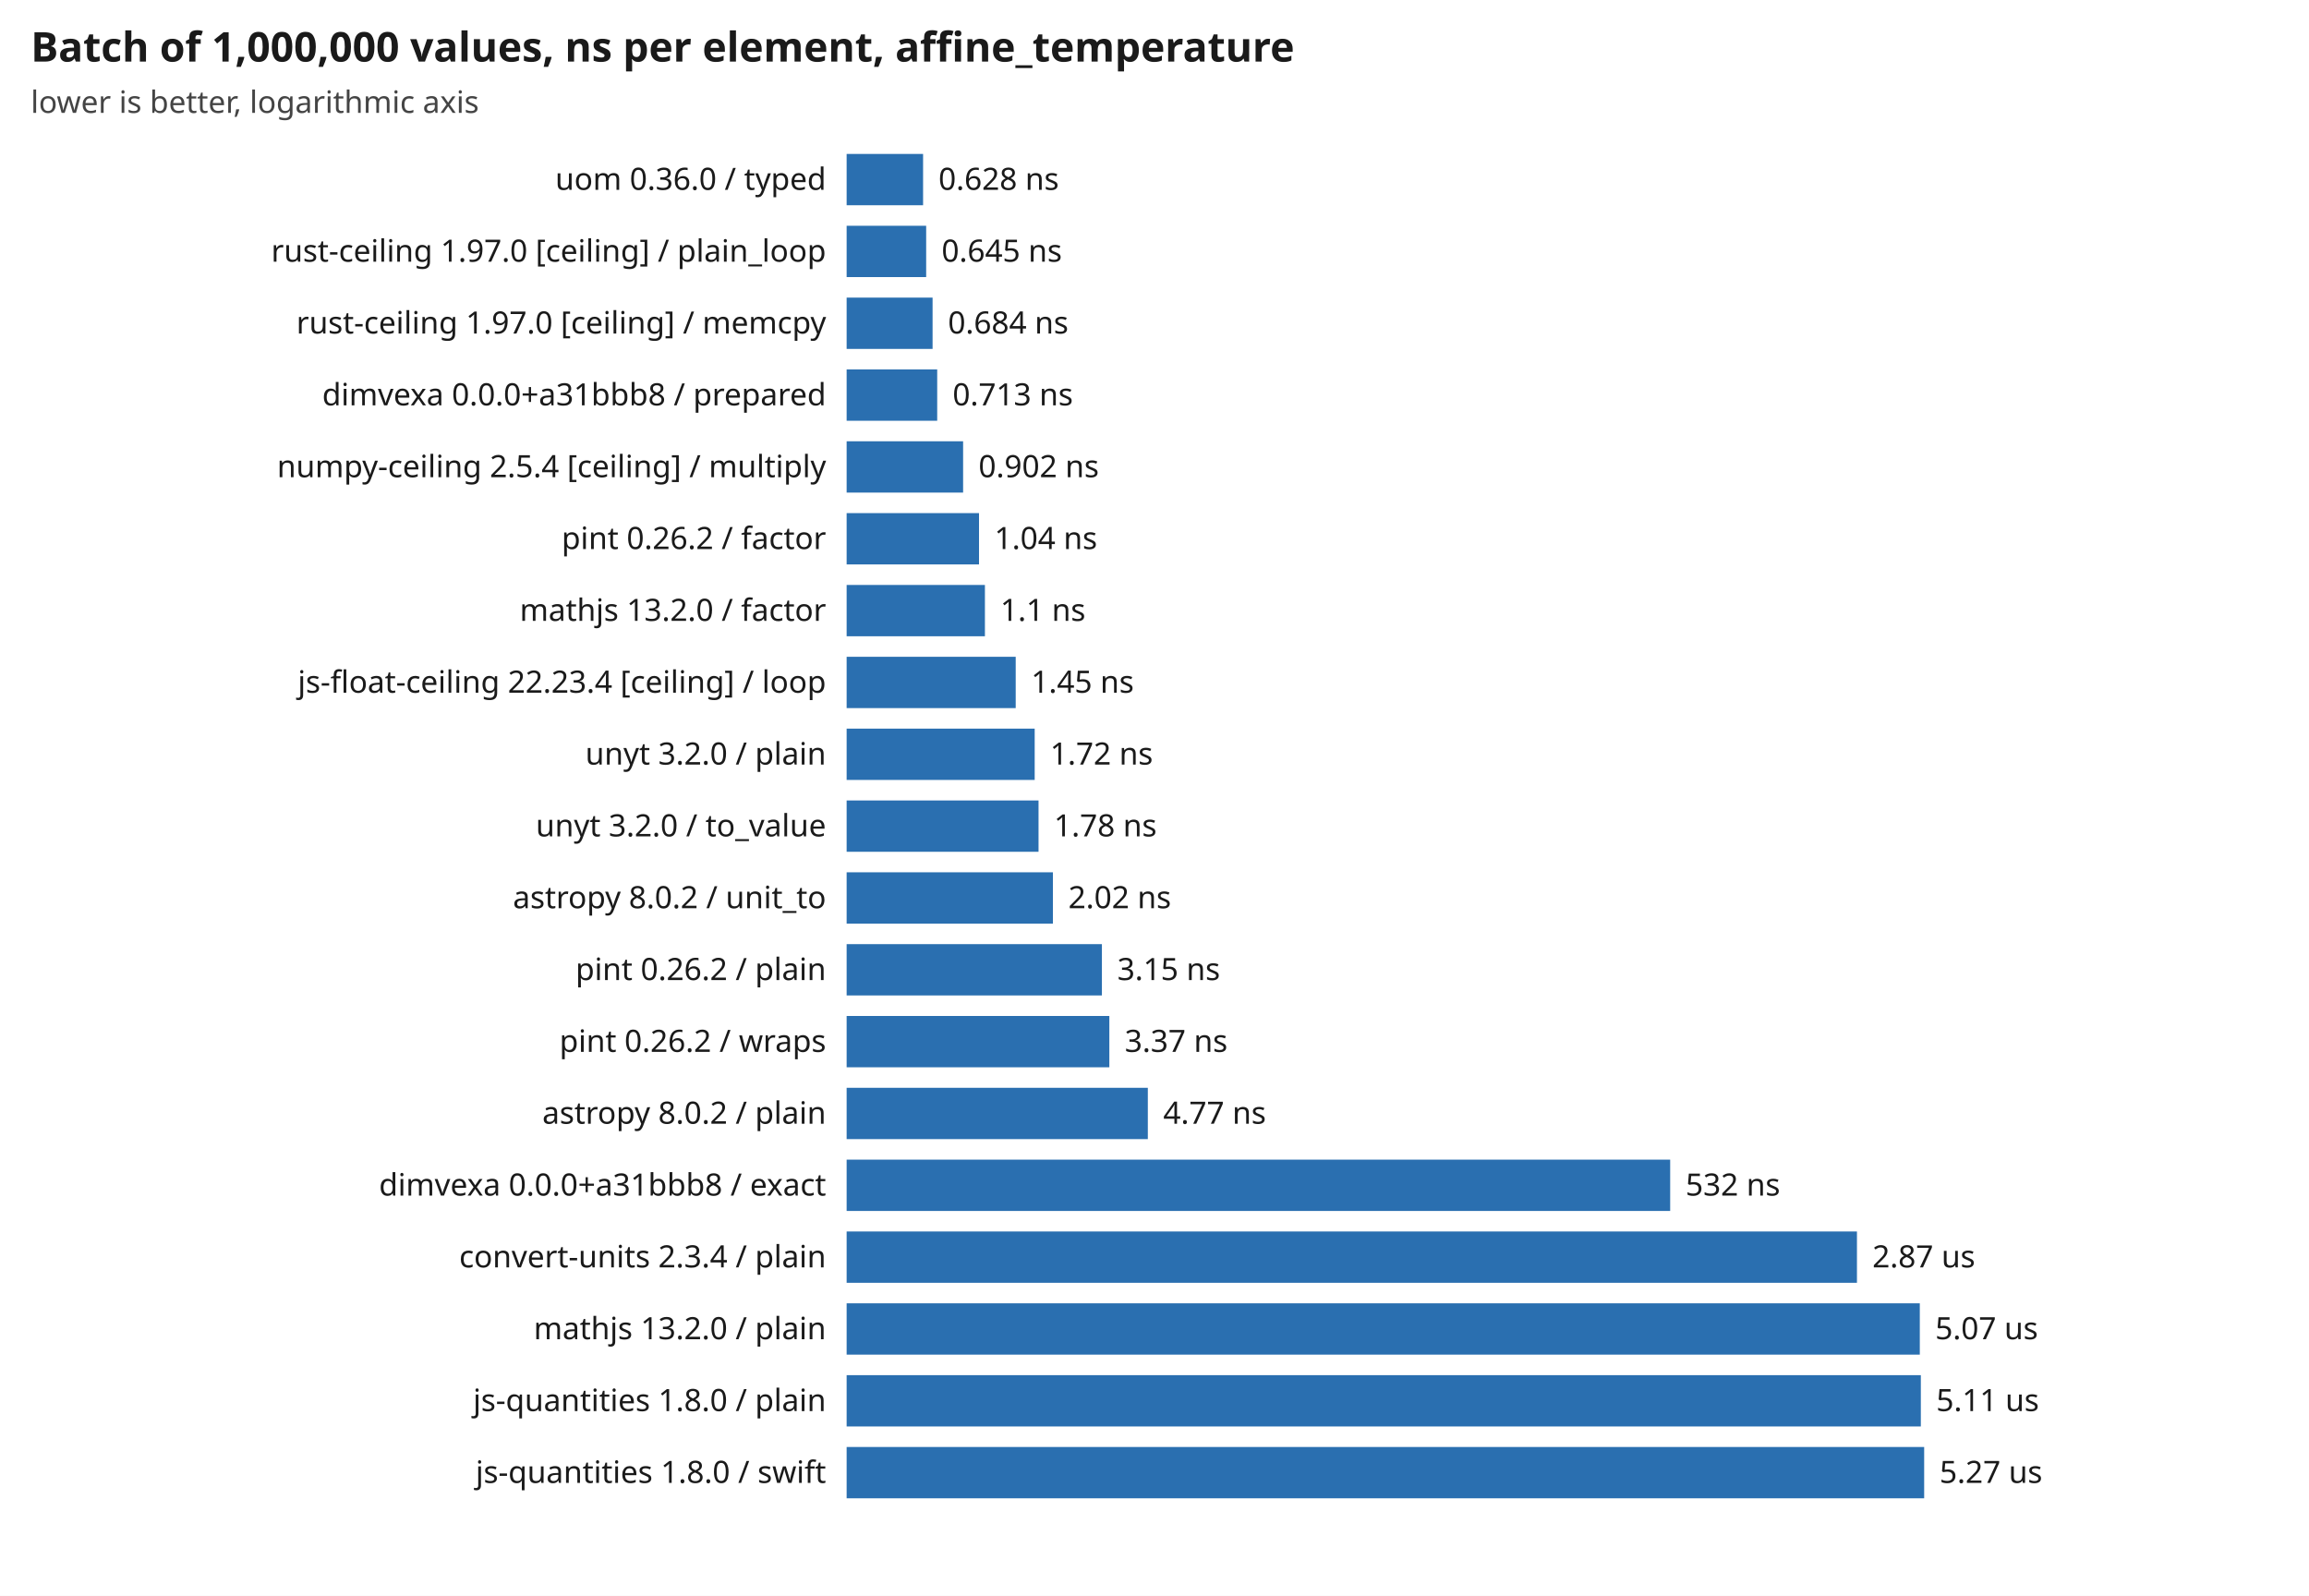
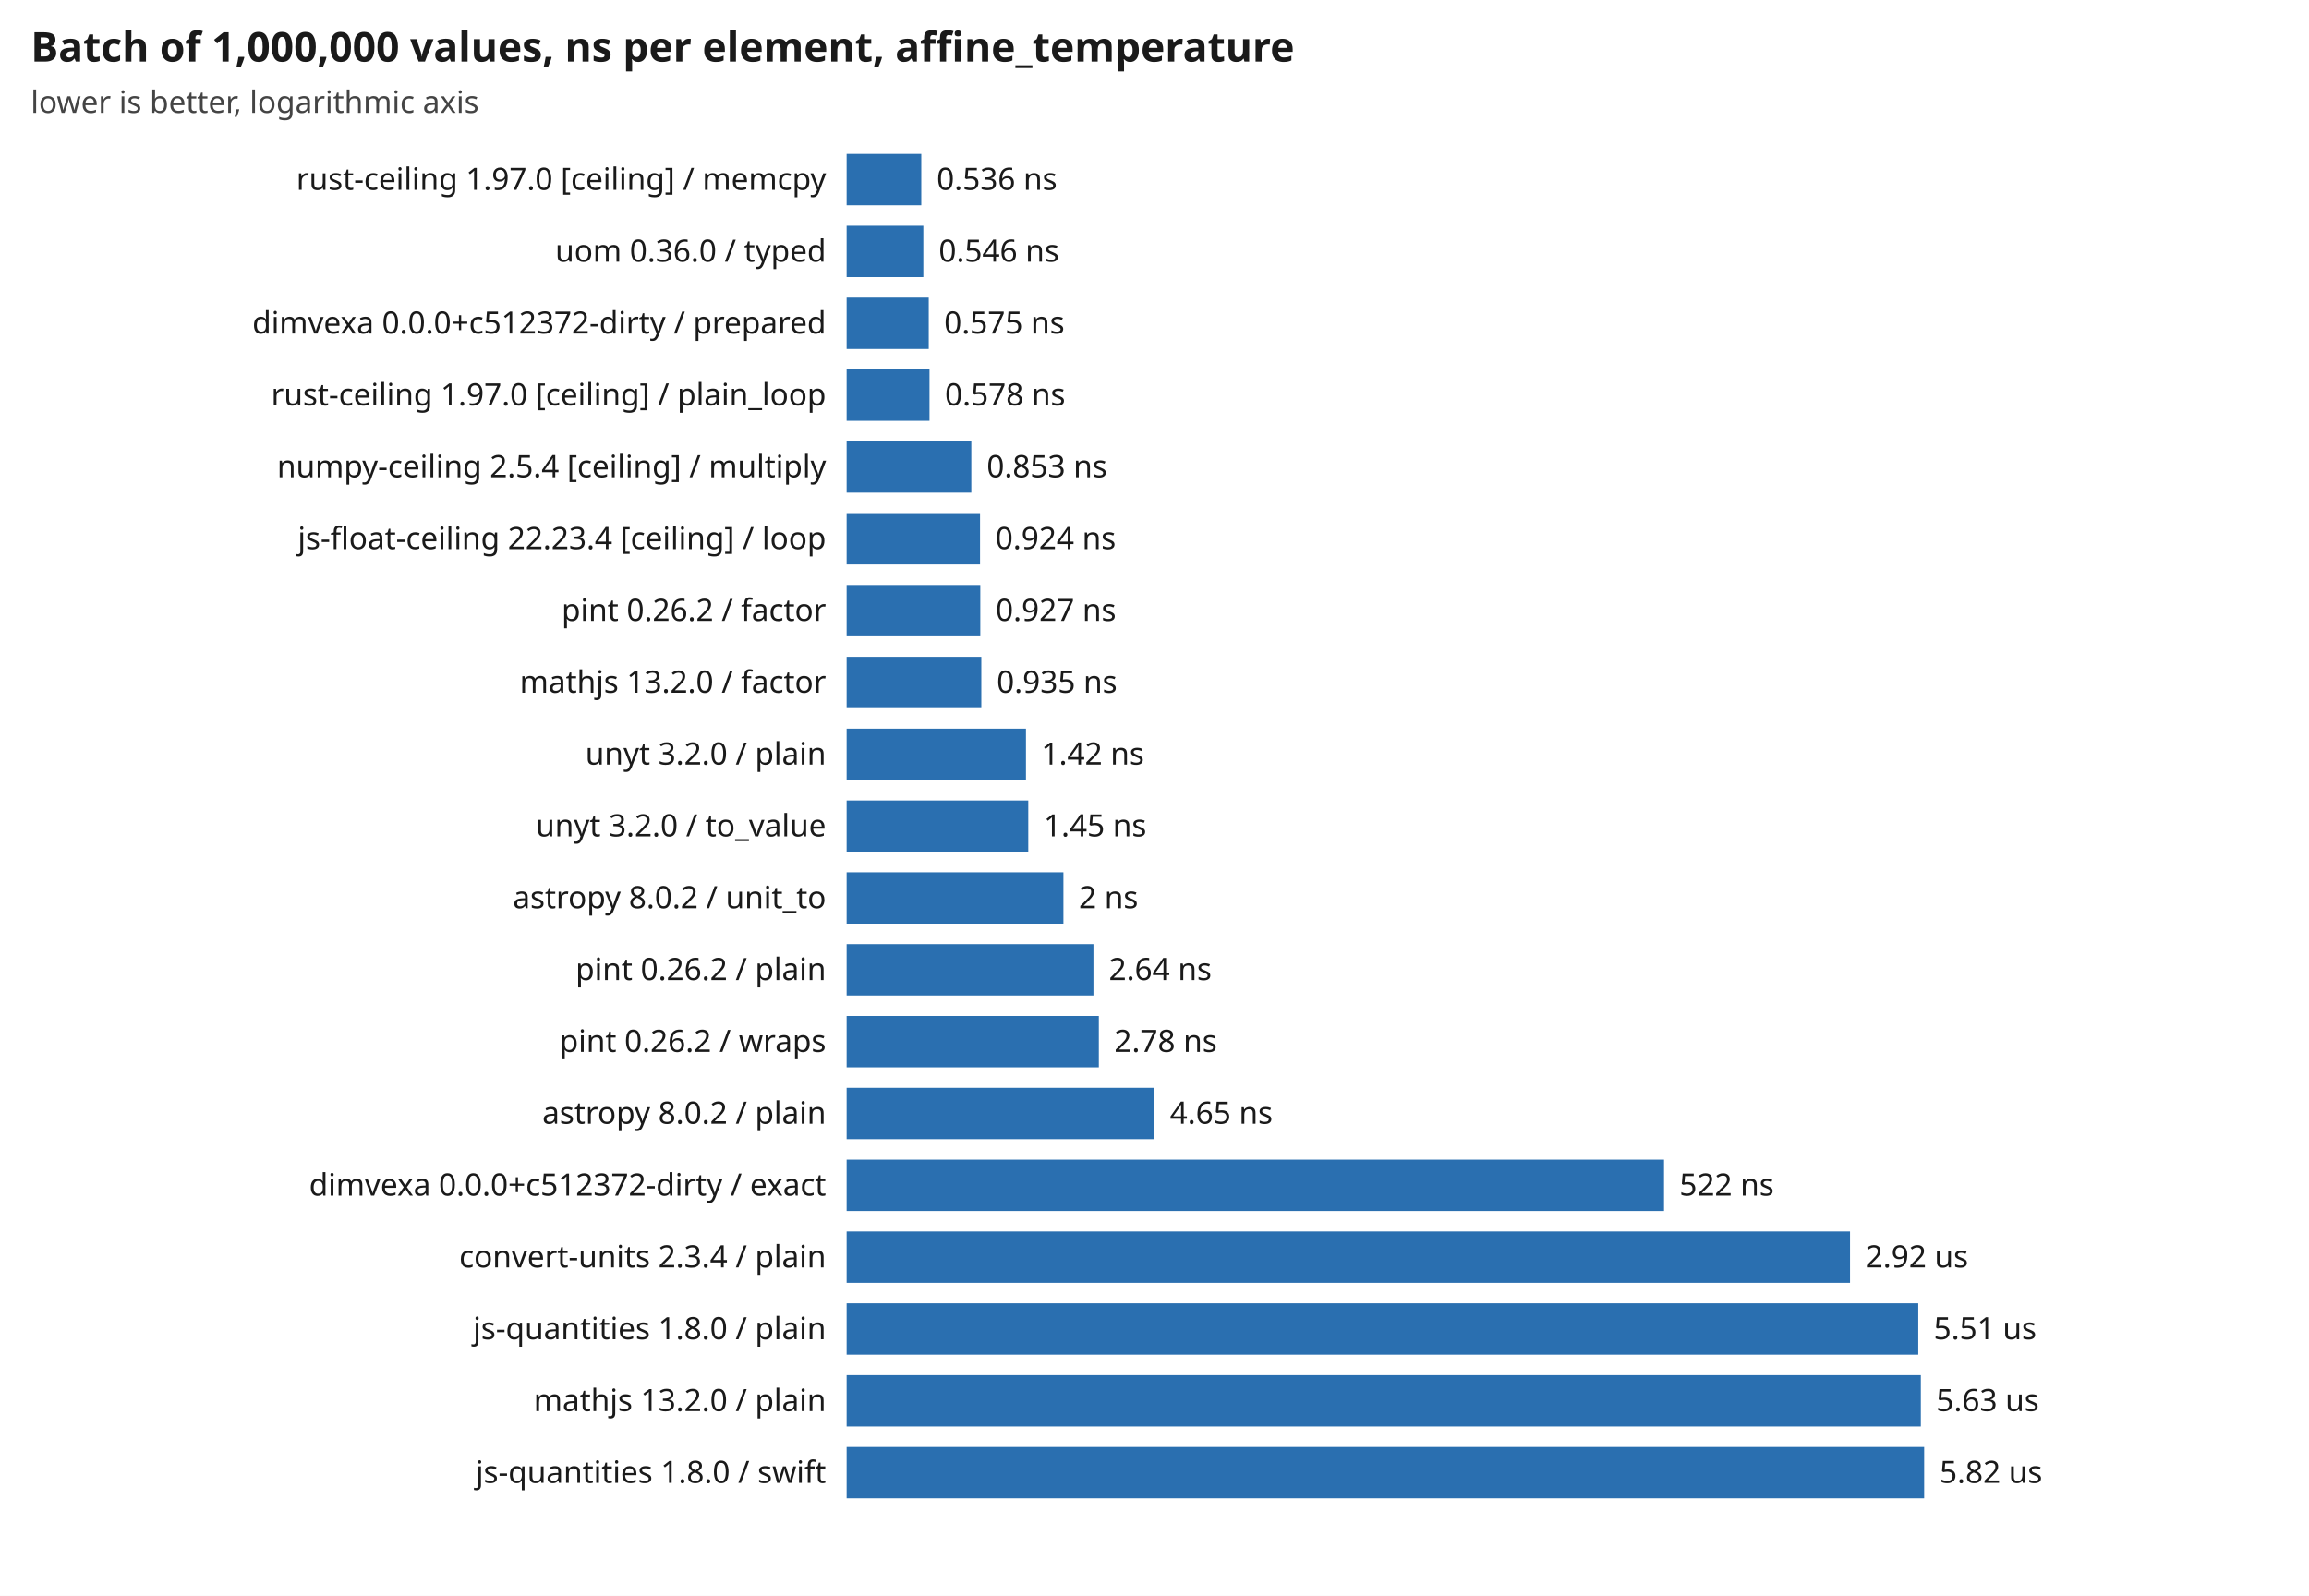
<svg xmlns="http://www.w3.org/2000/svg" width="900" height="622" viewBox="0 0 900 622" role="img" aria-label="Batch of 1,000,000 values, ns per element, affine_temperature">
  <rect width="900" height="622" fill="#ffffff" />
  <text x="12" y="24" font-family="sans-serif" font-size="16" font-weight="bold" fill="#1a1a1a">Batch of 1,000,000 values, ns per element, affine_temperature</text>
  <text x="12" y="44" font-family="sans-serif" font-size="12" fill="#444444">lower is better, logarithmic axis</text>
-   <text x="322" y="74" text-anchor="end" font-family="sans-serif" font-size="12" fill="#1a1a1a">uom 0.36.0 / typed</text>
-   <rect x="330" y="60" width="29.8" height="20" fill="#2a6fb0" />
-   <text x="365.8" y="74" font-family="sans-serif" font-size="12" fill="#1a1a1a">0.628 ns</text>
-   <text x="322" y="102" text-anchor="end" font-family="sans-serif" font-size="12" fill="#1a1a1a">rust-ceiling 1.97.0 [ceiling] / plain_loop</text>
-   <rect x="330" y="88" width="31.0" height="20" fill="#2a6fb0" />
-   <text x="367.0" y="102" font-family="sans-serif" font-size="12" fill="#1a1a1a">0.645 ns</text>
-   <text x="322" y="130" text-anchor="end" font-family="sans-serif" font-size="12" fill="#1a1a1a">rust-ceiling 1.97.0 [ceiling] / memcpy</text>
-   <rect x="330" y="116" width="33.5" height="20" fill="#2a6fb0" />
-   <text x="369.5" y="130" font-family="sans-serif" font-size="12" fill="#1a1a1a">0.684 ns</text>
-   <text x="322" y="158" text-anchor="end" font-family="sans-serif" font-size="12" fill="#1a1a1a">dimvexa 0.0.0+a31bbb8 / prepared</text>
-   <rect x="330" y="144" width="35.3" height="20" fill="#2a6fb0" />
-   <text x="371.3" y="158" font-family="sans-serif" font-size="12" fill="#1a1a1a">0.713 ns</text>
+   <text x="322" y="74" text-anchor="end" font-family="sans-serif" font-size="12" fill="#1a1a1a">rust-ceiling 1.97.0 [ceiling] / memcpy</text>
+   <rect x="330" y="60" width="29.1" height="20" fill="#2a6fb0" />
+   <text x="365.1" y="74" font-family="sans-serif" font-size="12" fill="#1a1a1a">0.536 ns</text>
+   <text x="322" y="102" text-anchor="end" font-family="sans-serif" font-size="12" fill="#1a1a1a">uom 0.36.0 / typed</text>
+   <rect x="330" y="88" width="29.9" height="20" fill="#2a6fb0" />
+   <text x="365.9" y="102" font-family="sans-serif" font-size="12" fill="#1a1a1a">0.546 ns</text>
+   <text x="322" y="130" text-anchor="end" font-family="sans-serif" font-size="12" fill="#1a1a1a">dimvexa 0.0.0+c512372-dirty / prepared</text>
+   <rect x="330" y="116" width="32.0" height="20" fill="#2a6fb0" />
+   <text x="368.0" y="130" font-family="sans-serif" font-size="12" fill="#1a1a1a">0.575 ns</text>
+   <text x="322" y="158" text-anchor="end" font-family="sans-serif" font-size="12" fill="#1a1a1a">rust-ceiling 1.97.0 [ceiling] / plain_loop</text>
+   <rect x="330" y="144" width="32.3" height="20" fill="#2a6fb0" />
+   <text x="368.3" y="158" font-family="sans-serif" font-size="12" fill="#1a1a1a">0.578 ns</text>
  <text x="322" y="186" text-anchor="end" font-family="sans-serif" font-size="12" fill="#1a1a1a">numpy-ceiling 2.5.4 [ceiling] / multiply</text>
-   <rect x="330" y="172" width="45.4" height="20" fill="#2a6fb0" />
-   <text x="381.4" y="186" font-family="sans-serif" font-size="12" fill="#1a1a1a">0.902 ns</text>
-   <text x="322" y="214" text-anchor="end" font-family="sans-serif" font-size="12" fill="#1a1a1a">pint 0.26.2 / factor</text>
-   <rect x="330" y="200" width="51.6" height="20" fill="#2a6fb0" />
-   <text x="387.6" y="214" font-family="sans-serif" font-size="12" fill="#1a1a1a">1.04 ns</text>
-   <text x="322" y="242" text-anchor="end" font-family="sans-serif" font-size="12" fill="#1a1a1a">mathjs 13.2.0 / factor</text>
-   <rect x="330" y="228" width="53.9" height="20" fill="#2a6fb0" />
-   <text x="389.9" y="242" font-family="sans-serif" font-size="12" fill="#1a1a1a">1.1 ns</text>
-   <text x="322" y="270" text-anchor="end" font-family="sans-serif" font-size="12" fill="#1a1a1a">js-float-ceiling 22.23.4 [ceiling] / loop</text>
-   <rect x="330" y="256" width="65.9" height="20" fill="#2a6fb0" />
-   <text x="401.9" y="270" font-family="sans-serif" font-size="12" fill="#1a1a1a">1.45 ns</text>
+   <rect x="330" y="172" width="48.6" height="20" fill="#2a6fb0" />
+   <text x="384.6" y="186" font-family="sans-serif" font-size="12" fill="#1a1a1a">0.853 ns</text>
+   <text x="322" y="214" text-anchor="end" font-family="sans-serif" font-size="12" fill="#1a1a1a">js-float-ceiling 22.23.4 [ceiling] / loop</text>
+   <rect x="330" y="200" width="52.0" height="20" fill="#2a6fb0" />
+   <text x="388.0" y="214" font-family="sans-serif" font-size="12" fill="#1a1a1a">0.924 ns</text>
+   <text x="322" y="242" text-anchor="end" font-family="sans-serif" font-size="12" fill="#1a1a1a">pint 0.26.2 / factor</text>
+   <rect x="330" y="228" width="52.1" height="20" fill="#2a6fb0" />
+   <text x="388.1" y="242" font-family="sans-serif" font-size="12" fill="#1a1a1a">0.927 ns</text>
+   <text x="322" y="270" text-anchor="end" font-family="sans-serif" font-size="12" fill="#1a1a1a">mathjs 13.2.0 / factor</text>
+   <rect x="330" y="256" width="52.5" height="20" fill="#2a6fb0" />
+   <text x="388.5" y="270" font-family="sans-serif" font-size="12" fill="#1a1a1a">0.935 ns</text>
  <text x="322" y="298" text-anchor="end" font-family="sans-serif" font-size="12" fill="#1a1a1a">unyt 3.2.0 / plain</text>
-   <rect x="330" y="284" width="73.3" height="20" fill="#2a6fb0" />
-   <text x="409.3" y="298" font-family="sans-serif" font-size="12" fill="#1a1a1a">1.72 ns</text>
+   <rect x="330" y="284" width="69.9" height="20" fill="#2a6fb0" />
+   <text x="405.9" y="298" font-family="sans-serif" font-size="12" fill="#1a1a1a">1.42 ns</text>
  <text x="322" y="326" text-anchor="end" font-family="sans-serif" font-size="12" fill="#1a1a1a">unyt 3.2.0 / to_value</text>
-   <rect x="330" y="312" width="74.8" height="20" fill="#2a6fb0" />
-   <text x="410.8" y="326" font-family="sans-serif" font-size="12" fill="#1a1a1a">1.78 ns</text>
+   <rect x="330" y="312" width="70.8" height="20" fill="#2a6fb0" />
+   <text x="406.8" y="326" font-family="sans-serif" font-size="12" fill="#1a1a1a">1.45 ns</text>
  <text x="322" y="354" text-anchor="end" font-family="sans-serif" font-size="12" fill="#1a1a1a">astropy 8.0.2 / unit_to</text>
-   <rect x="330" y="340" width="80.4" height="20" fill="#2a6fb0" />
-   <text x="416.4" y="354" font-family="sans-serif" font-size="12" fill="#1a1a1a">2.02 ns</text>
+   <rect x="330" y="340" width="84.5" height="20" fill="#2a6fb0" />
+   <text x="420.5" y="354" font-family="sans-serif" font-size="12" fill="#1a1a1a">2 ns</text>
  <text x="322" y="382" text-anchor="end" font-family="sans-serif" font-size="12" fill="#1a1a1a">pint 0.26.2 / plain</text>
-   <rect x="330" y="368" width="99.5" height="20" fill="#2a6fb0" />
-   <text x="435.5" y="382" font-family="sans-serif" font-size="12" fill="#1a1a1a">3.15 ns</text>
+   <rect x="330" y="368" width="96.2" height="20" fill="#2a6fb0" />
+   <text x="432.2" y="382" font-family="sans-serif" font-size="12" fill="#1a1a1a">2.64 ns</text>
  <text x="322" y="410" text-anchor="end" font-family="sans-serif" font-size="12" fill="#1a1a1a">pint 0.26.2 / wraps</text>
-   <rect x="330" y="396" width="102.4" height="20" fill="#2a6fb0" />
-   <text x="438.4" y="410" font-family="sans-serif" font-size="12" fill="#1a1a1a">3.37 ns</text>
+   <rect x="330" y="396" width="98.3" height="20" fill="#2a6fb0" />
+   <text x="434.3" y="410" font-family="sans-serif" font-size="12" fill="#1a1a1a">2.78 ns</text>
  <text x="322" y="438" text-anchor="end" font-family="sans-serif" font-size="12" fill="#1a1a1a">astropy 8.0.2 / plain</text>
-   <rect x="330" y="424" width="117.4" height="20" fill="#2a6fb0" />
-   <text x="453.4" y="438" font-family="sans-serif" font-size="12" fill="#1a1a1a">4.77 ns</text>
-   <text x="322" y="466" text-anchor="end" font-family="sans-serif" font-size="12" fill="#1a1a1a">dimvexa 0.0.0+a31bbb8 / exact</text>
-   <rect x="330" y="452" width="321.0" height="20" fill="#2a6fb0" />
-   <text x="657.0" y="466" font-family="sans-serif" font-size="12" fill="#1a1a1a">532 ns</text>
+   <rect x="330" y="424" width="120.0" height="20" fill="#2a6fb0" />
+   <text x="456.0" y="438" font-family="sans-serif" font-size="12" fill="#1a1a1a">4.65 ns</text>
+   <text x="322" y="466" text-anchor="end" font-family="sans-serif" font-size="12" fill="#1a1a1a">dimvexa 0.0.0+c512372-dirty / exact</text>
+   <rect x="330" y="452" width="318.6" height="20" fill="#2a6fb0" />
+   <text x="654.6" y="466" font-family="sans-serif" font-size="12" fill="#1a1a1a">522 ns</text>
  <text x="322" y="494" text-anchor="end" font-family="sans-serif" font-size="12" fill="#1a1a1a">convert-units 2.3.4 / plain</text>
-   <rect x="330" y="480" width="393.8" height="20" fill="#2a6fb0" />
-   <text x="729.8" y="494" font-family="sans-serif" font-size="12" fill="#1a1a1a">2.87 us</text>
-   <text x="322" y="522" text-anchor="end" font-family="sans-serif" font-size="12" fill="#1a1a1a">mathjs 13.2.0 / plain</text>
-   <rect x="330" y="508" width="418.3" height="20" fill="#2a6fb0" />
-   <text x="754.3" y="522" font-family="sans-serif" font-size="12" fill="#1a1a1a">5.07 us</text>
-   <text x="322" y="550" text-anchor="end" font-family="sans-serif" font-size="12" fill="#1a1a1a">js-quantities 1.8.0 / plain</text>
+   <rect x="330" y="480" width="391.1" height="20" fill="#2a6fb0" />
+   <text x="727.1" y="494" font-family="sans-serif" font-size="12" fill="#1a1a1a">2.92 us</text>
+   <text x="322" y="522" text-anchor="end" font-family="sans-serif" font-size="12" fill="#1a1a1a">js-quantities 1.8.0 / plain</text>
+   <rect x="330" y="508" width="417.7" height="20" fill="#2a6fb0" />
+   <text x="753.7" y="522" font-family="sans-serif" font-size="12" fill="#1a1a1a">5.51 us</text>
+   <text x="322" y="550" text-anchor="end" font-family="sans-serif" font-size="12" fill="#1a1a1a">mathjs 13.2.0 / plain</text>
  <rect x="330" y="536" width="418.7" height="20" fill="#2a6fb0" />
-   <text x="754.7" y="550" font-family="sans-serif" font-size="12" fill="#1a1a1a">5.11 us</text>
+   <text x="754.7" y="550" font-family="sans-serif" font-size="12" fill="#1a1a1a">5.63 us</text>
  <text x="322" y="578" text-anchor="end" font-family="sans-serif" font-size="12" fill="#1a1a1a">js-quantities 1.8.0 / swift</text>
  <rect x="330" y="564" width="420.0" height="20" fill="#2a6fb0" />
-   <text x="756.0" y="578" font-family="sans-serif" font-size="12" fill="#1a1a1a">5.27 us</text>
+   <text x="756.0" y="578" font-family="sans-serif" font-size="12" fill="#1a1a1a">5.82 us</text>
</svg>
